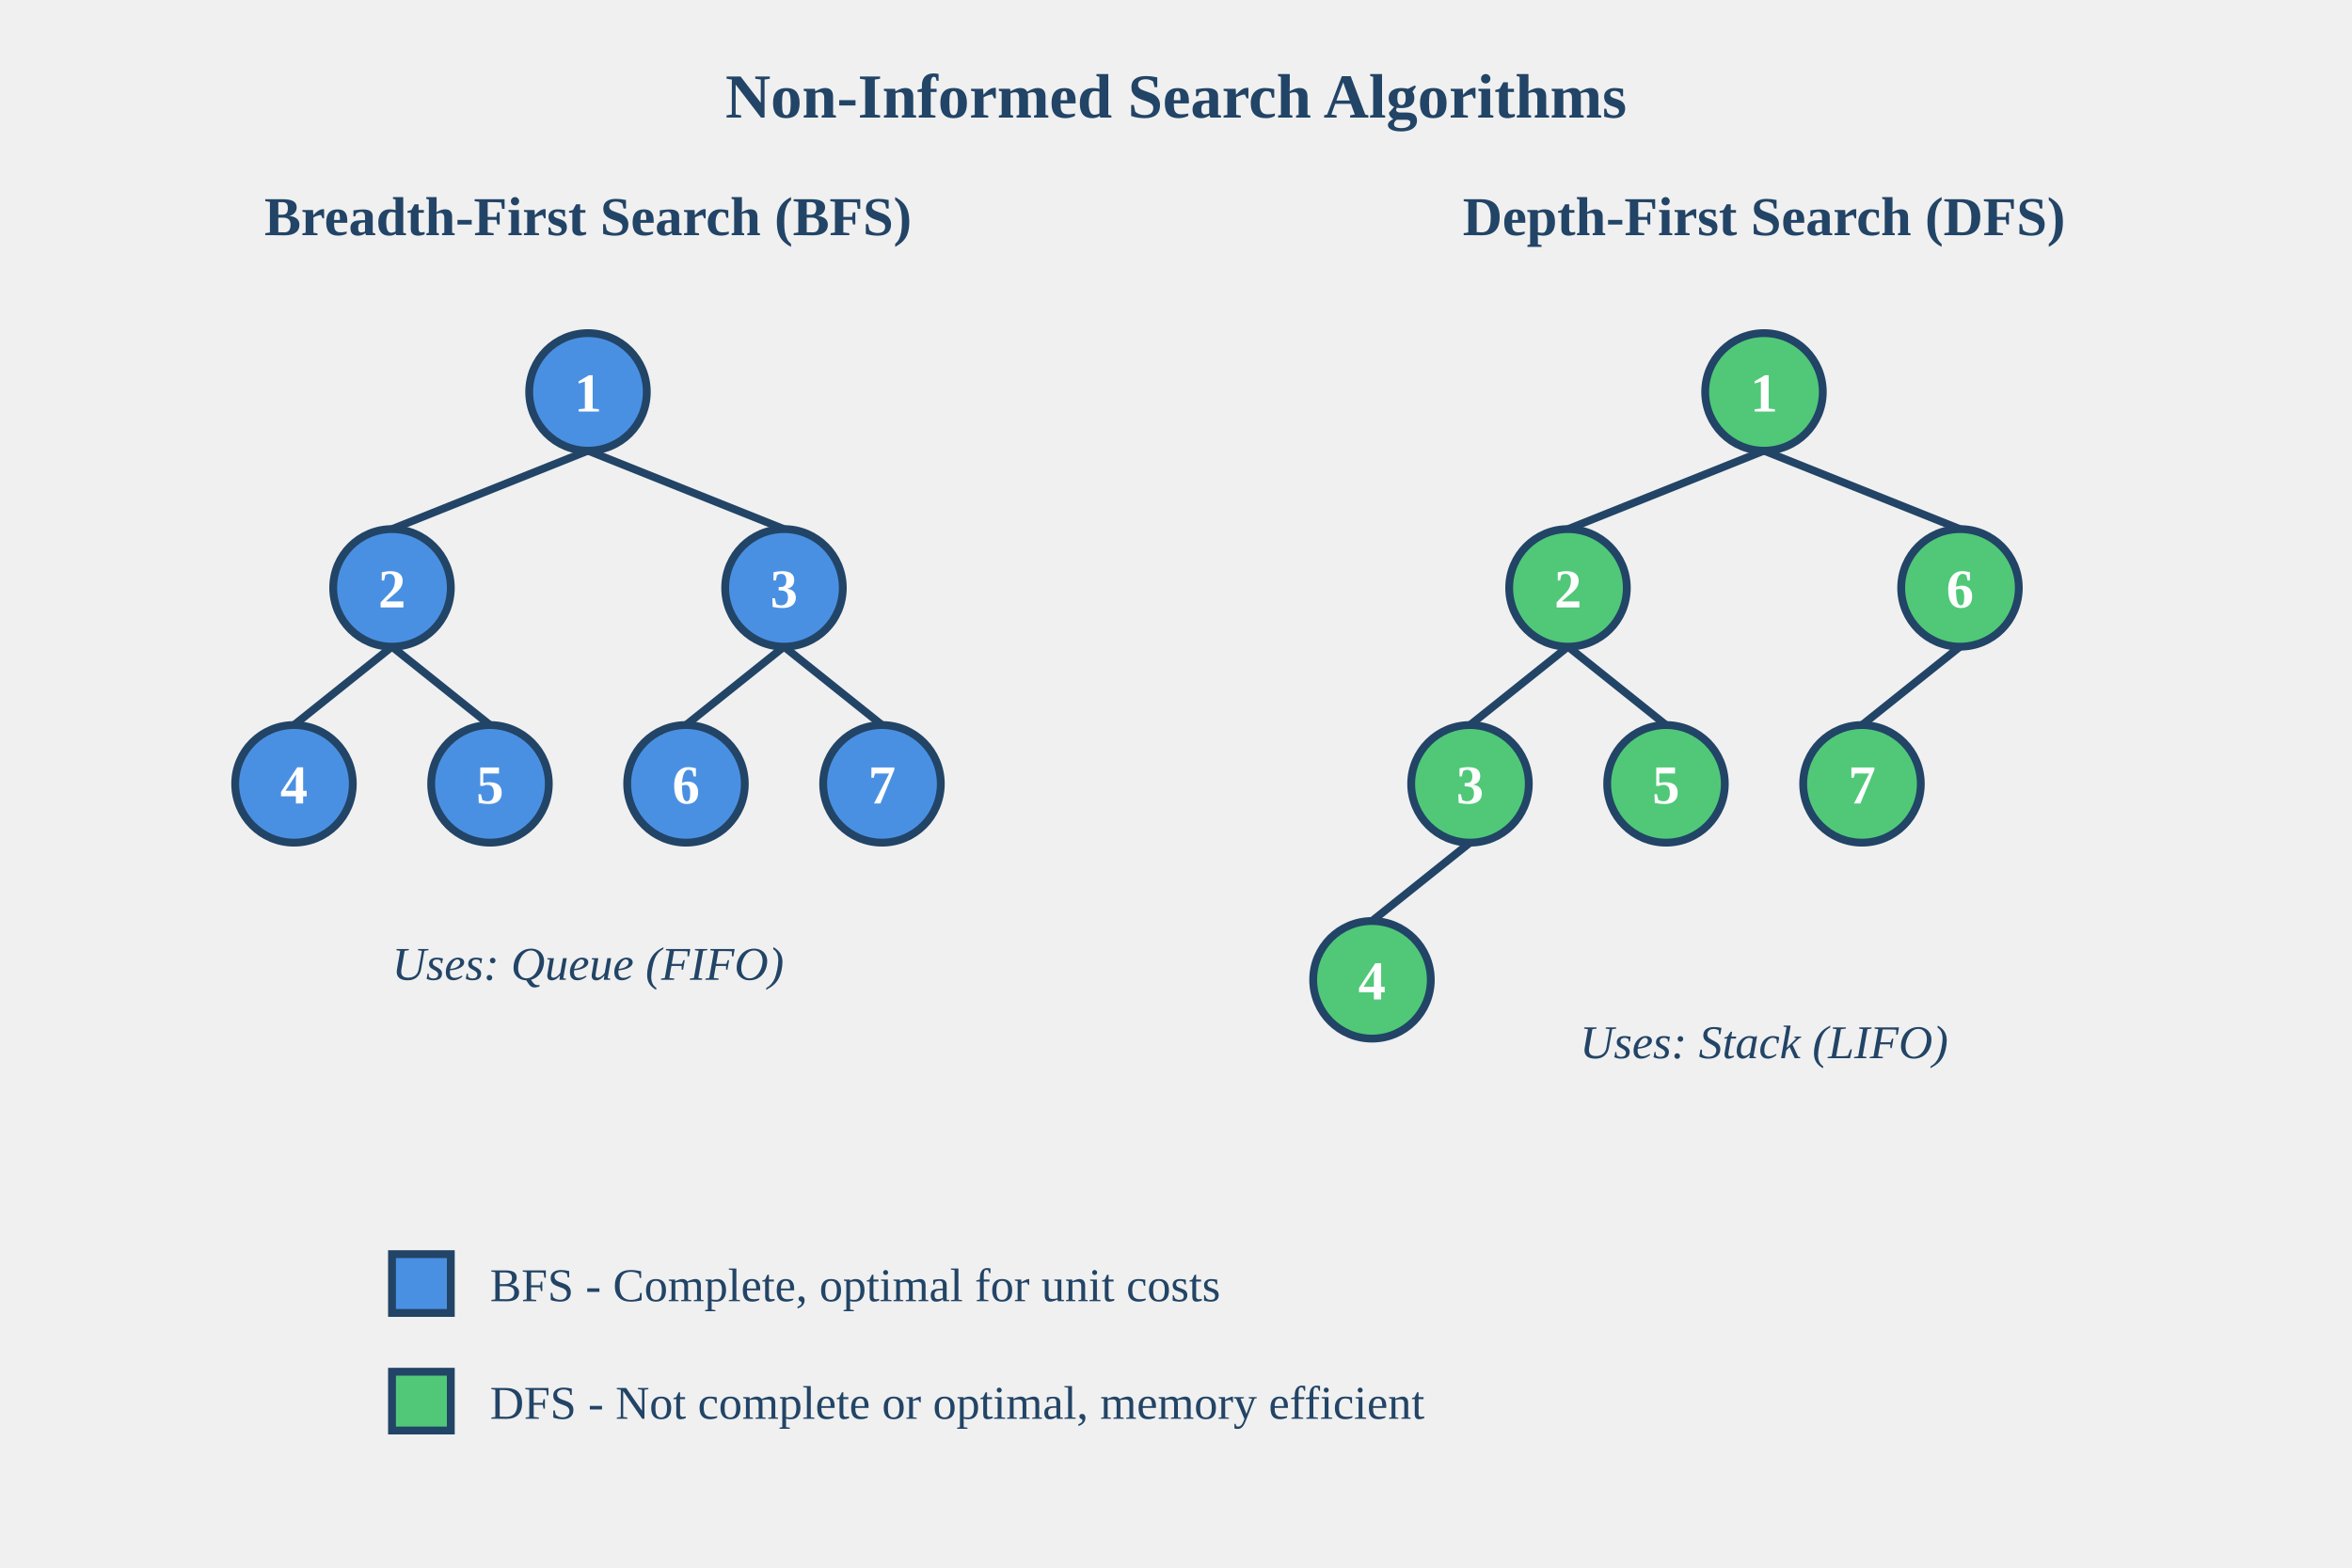
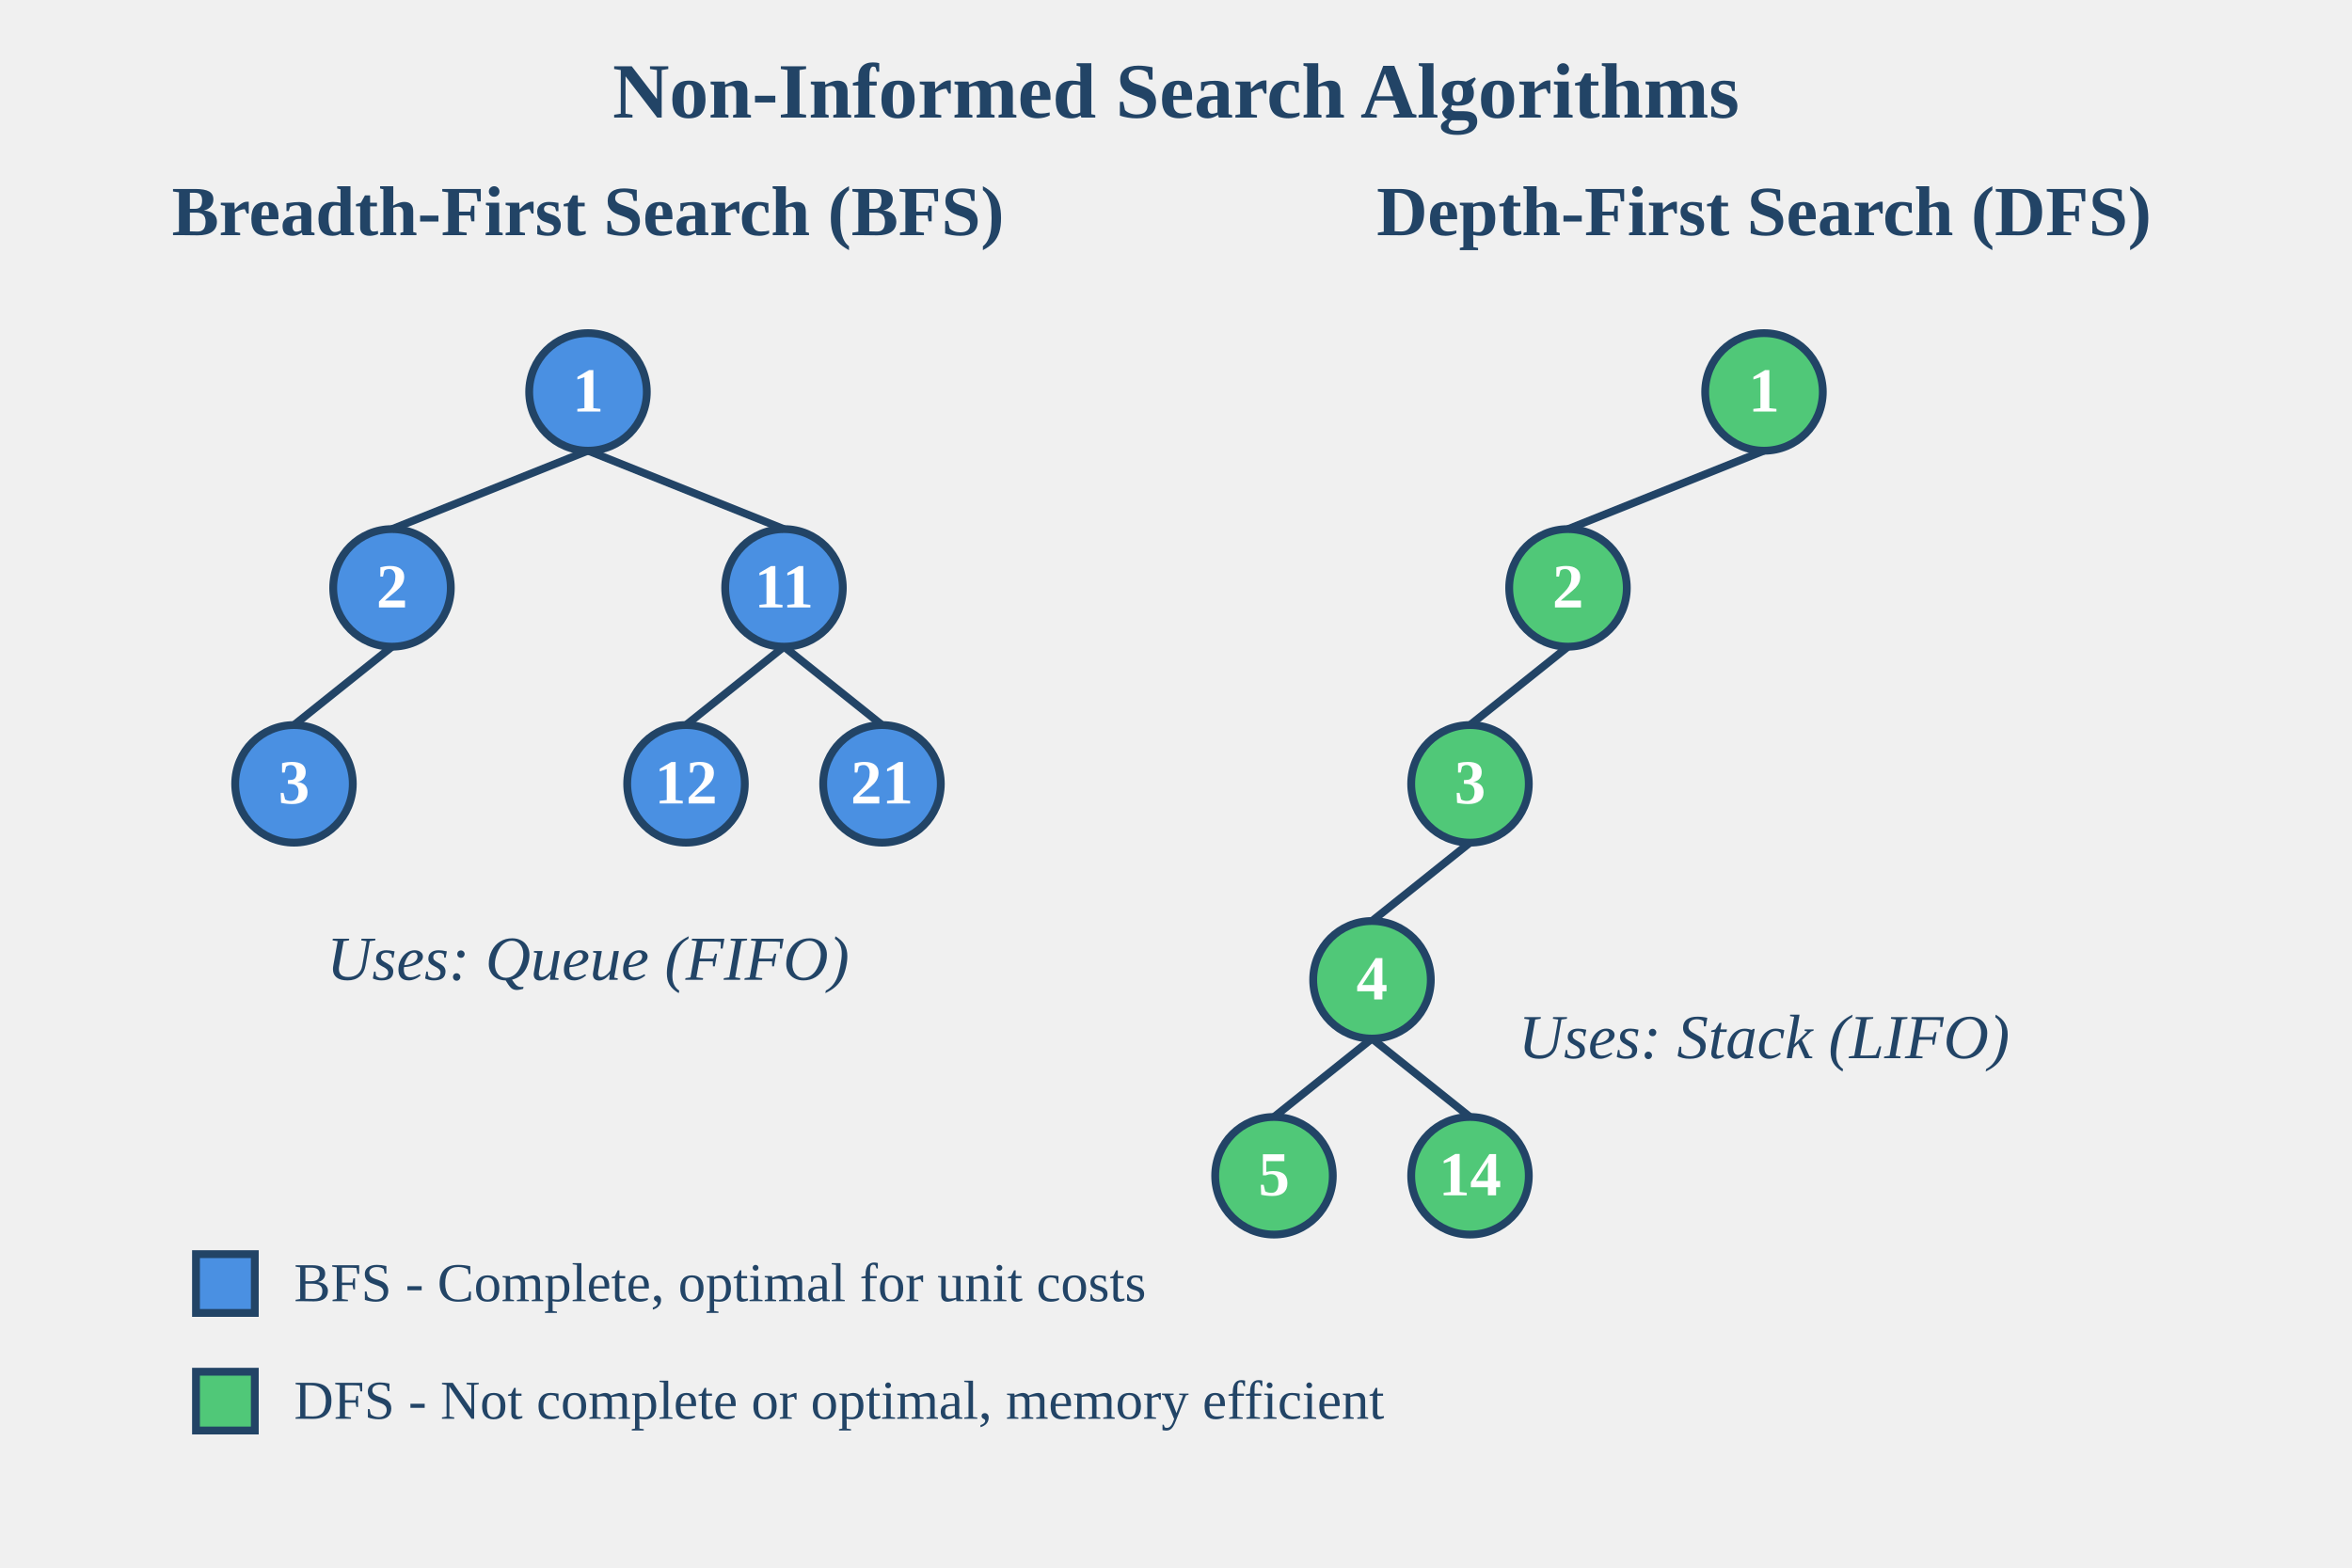
<svg xmlns="http://www.w3.org/2000/svg" width="600" height="400">
-   <text x="300" y="30" text-anchor="middle" fill="#224466" font-size="16" font-weight="bold">
+   <text x="300" y="30" text-anchor="middle" fill="#224466" font-size="20" font-weight="bold">
        Non-Informed Search Algorithms
    </text>
-   <text x="150" y="60" text-anchor="middle" fill="#224466" font-size="14" font-weight="bold">
+   <text x="150" y="60" text-anchor="middle" fill="#224466" font-size="18" font-weight="bold">
        Breadth-First Search (BFS)
    </text>
  <circle cx="150" cy="100" r="15" fill="#4a90e2" stroke="#224466" stroke-width="2" />
-   <text x="150" y="105" text-anchor="middle" fill="white" font-size="14" font-weight="bold">1</text>
+   <text x="150" y="105" text-anchor="middle" fill="white" font-size="16" font-weight="bold">1</text>
  <circle cx="100" cy="150" r="15" fill="#4a90e2" stroke="#224466" stroke-width="2" />
-   <text x="100" y="155" text-anchor="middle" fill="white" font-size="14" font-weight="bold">2</text>
+   <text x="100" y="155" text-anchor="middle" fill="white" font-size="16" font-weight="bold">2</text>
  <circle cx="200" cy="150" r="15" fill="#4a90e2" stroke="#224466" stroke-width="2" />
-   <text x="200" y="155" text-anchor="middle" fill="white" font-size="14" font-weight="bold">3</text>
+   <text x="200" y="155" text-anchor="middle" fill="white" font-size="16" font-weight="bold">11</text>
  <circle cx="75" cy="200" r="15" fill="#4a90e2" stroke="#224466" stroke-width="2" />
-   <text x="75" y="205" text-anchor="middle" fill="white" font-size="14" font-weight="bold">4</text>
-   <circle cx="125" cy="200" r="15" fill="#4a90e2" stroke="#224466" stroke-width="2" />
-   <text x="125" y="205" text-anchor="middle" fill="white" font-size="14" font-weight="bold">5</text>
+   <text x="75" y="205" text-anchor="middle" fill="white" font-size="16" font-weight="bold">3</text>
  <circle cx="175" cy="200" r="15" fill="#4a90e2" stroke="#224466" stroke-width="2" />
-   <text x="175" y="205" text-anchor="middle" fill="white" font-size="14" font-weight="bold">6</text>
+   <text x="175" y="205" text-anchor="middle" fill="white" font-size="16" font-weight="bold">12</text>
  <circle cx="225" cy="200" r="15" fill="#4a90e2" stroke="#224466" stroke-width="2" />
-   <text x="225" y="205" text-anchor="middle" fill="white" font-size="14" font-weight="bold">7</text>
+   <text x="225" y="205" text-anchor="middle" fill="white" font-size="16" font-weight="bold">21</text>
  <line x1="150" y1="115" x2="100" y2="135" stroke="#224466" stroke-width="2" />
  <line x1="150" y1="115" x2="200" y2="135" stroke="#224466" stroke-width="2" />
  <line x1="100" y1="165" x2="75" y2="185" stroke="#224466" stroke-width="2" />
-   <line x1="100" y1="165" x2="125" y2="185" stroke="#224466" stroke-width="2" />
  <line x1="200" y1="165" x2="175" y2="185" stroke="#224466" stroke-width="2" />
  <line x1="200" y1="165" x2="225" y2="185" stroke="#224466" stroke-width="2" />
-   <text x="450" y="60" text-anchor="middle" fill="#224466" font-size="14" font-weight="bold">
+   <text x="450" y="60" text-anchor="middle" fill="#224466" font-size="18" font-weight="bold">
        Depth-First Search (DFS)
    </text>
  <circle cx="450" cy="100" r="15" fill="#50c878" stroke="#224466" stroke-width="2" />
-   <text x="450" y="105" text-anchor="middle" fill="white" font-size="14" font-weight="bold">1</text>
+   <text x="450" y="105" text-anchor="middle" fill="white" font-size="16" font-weight="bold">1</text>
  <circle cx="400" cy="150" r="15" fill="#50c878" stroke="#224466" stroke-width="2" />
-   <text x="400" y="155" text-anchor="middle" fill="white" font-size="14" font-weight="bold">2</text>
-   <circle cx="500" cy="150" r="15" fill="#50c878" stroke="#224466" stroke-width="2" />
-   <text x="500" y="155" text-anchor="middle" fill="white" font-size="14" font-weight="bold">6</text>
+   <text x="400" y="155" text-anchor="middle" fill="white" font-size="16" font-weight="bold">2</text>
  <circle cx="375" cy="200" r="15" fill="#50c878" stroke="#224466" stroke-width="2" />
-   <text x="375" y="205" text-anchor="middle" fill="white" font-size="14" font-weight="bold">3</text>
-   <circle cx="425" cy="200" r="15" fill="#50c878" stroke="#224466" stroke-width="2" />
-   <text x="425" y="205" text-anchor="middle" fill="white" font-size="14" font-weight="bold">5</text>
-   <circle cx="475" cy="200" r="15" fill="#50c878" stroke="#224466" stroke-width="2" />
-   <text x="475" y="205" text-anchor="middle" fill="white" font-size="14" font-weight="bold">7</text>
+   <text x="375" y="205" text-anchor="middle" fill="white" font-size="16" font-weight="bold">3</text>
+   <circle cx="375" cy="300" r="15" fill="#50c878" stroke="#224466" stroke-width="2" />
+   <text x="375" y="305" text-anchor="middle" fill="white" font-size="16" font-weight="bold">14</text>
  <circle cx="350" cy="250" r="15" fill="#50c878" stroke="#224466" stroke-width="2" />
-   <text x="350" y="255" text-anchor="middle" fill="white" font-size="14" font-weight="bold">4</text>
+   <text x="350" y="255" text-anchor="middle" fill="white" font-size="16" font-weight="bold">4</text>
+   <circle cx="325" cy="300" r="15" fill="#50c878" stroke="#224466" stroke-width="2" />
+   <text x="325" y="305" text-anchor="middle" fill="white" font-size="16" font-weight="bold">5</text>
  <line x1="450" y1="115" x2="400" y2="135" stroke="#224466" stroke-width="2" />
-   <line x1="450" y1="115" x2="500" y2="135" stroke="#224466" stroke-width="2" />
  <line x1="400" y1="165" x2="375" y2="185" stroke="#224466" stroke-width="2" />
-   <line x1="400" y1="165" x2="425" y2="185" stroke="#224466" stroke-width="2" />
-   <line x1="500" y1="165" x2="475" y2="185" stroke="#224466" stroke-width="2" />
+   <line x1="350" y1="265" x2="375" y2="285" stroke="#224466" stroke-width="2" />
  <line x1="375" y1="215" x2="350" y2="235" stroke="#224466" stroke-width="2" />
-   <text x="150" y="250" text-anchor="middle" fill="#224466" font-size="12" font-style="italic">Uses: Queue (FIFO)</text>
-   <text x="450" y="270" text-anchor="middle" fill="#224466" font-size="12" font-style="italic">Uses: Stack (LIFO)</text>
-   <rect x="100" y="320" width="15" height="15" fill="#4a90e2" stroke="#224466" stroke-width="2" />
-   <text x="125" y="332" fill="#224466" font-size="12">BFS - Complete, optimal for unit costs</text>
-   <rect x="100" y="350" width="15" height="15" fill="#50c878" stroke="#224466" stroke-width="2" />
-   <text x="125" y="362" fill="#224466" font-size="12">DFS - Not complete or optimal, memory efficient</text>
+   <line x1="350" y1="265" x2="325" y2="285" stroke="#224466" stroke-width="2" />
+   <text x="150" y="250" text-anchor="middle" fill="#224466" font-size="16" font-style="italic">Uses: Queue (FIFO)</text>
+   <text x="450" y="270" text-anchor="middle" fill="#224466" font-size="16" font-style="italic">Uses: Stack (LIFO)</text>
+   <rect x="50" y="320" width="15" height="15" fill="#4a90e2" stroke="#224466" stroke-width="2" />
+   <text x="75" y="332" fill="#224466" font-size="14">BFS - Complete, optimal for unit costs</text>
+   <rect x="50" y="350" width="15" height="15" fill="#50c878" stroke="#224466" stroke-width="2" />
+   <text x="75" y="362" fill="#224466" font-size="14">DFS - Not complete or optimal, memory efficient</text>
</svg>
